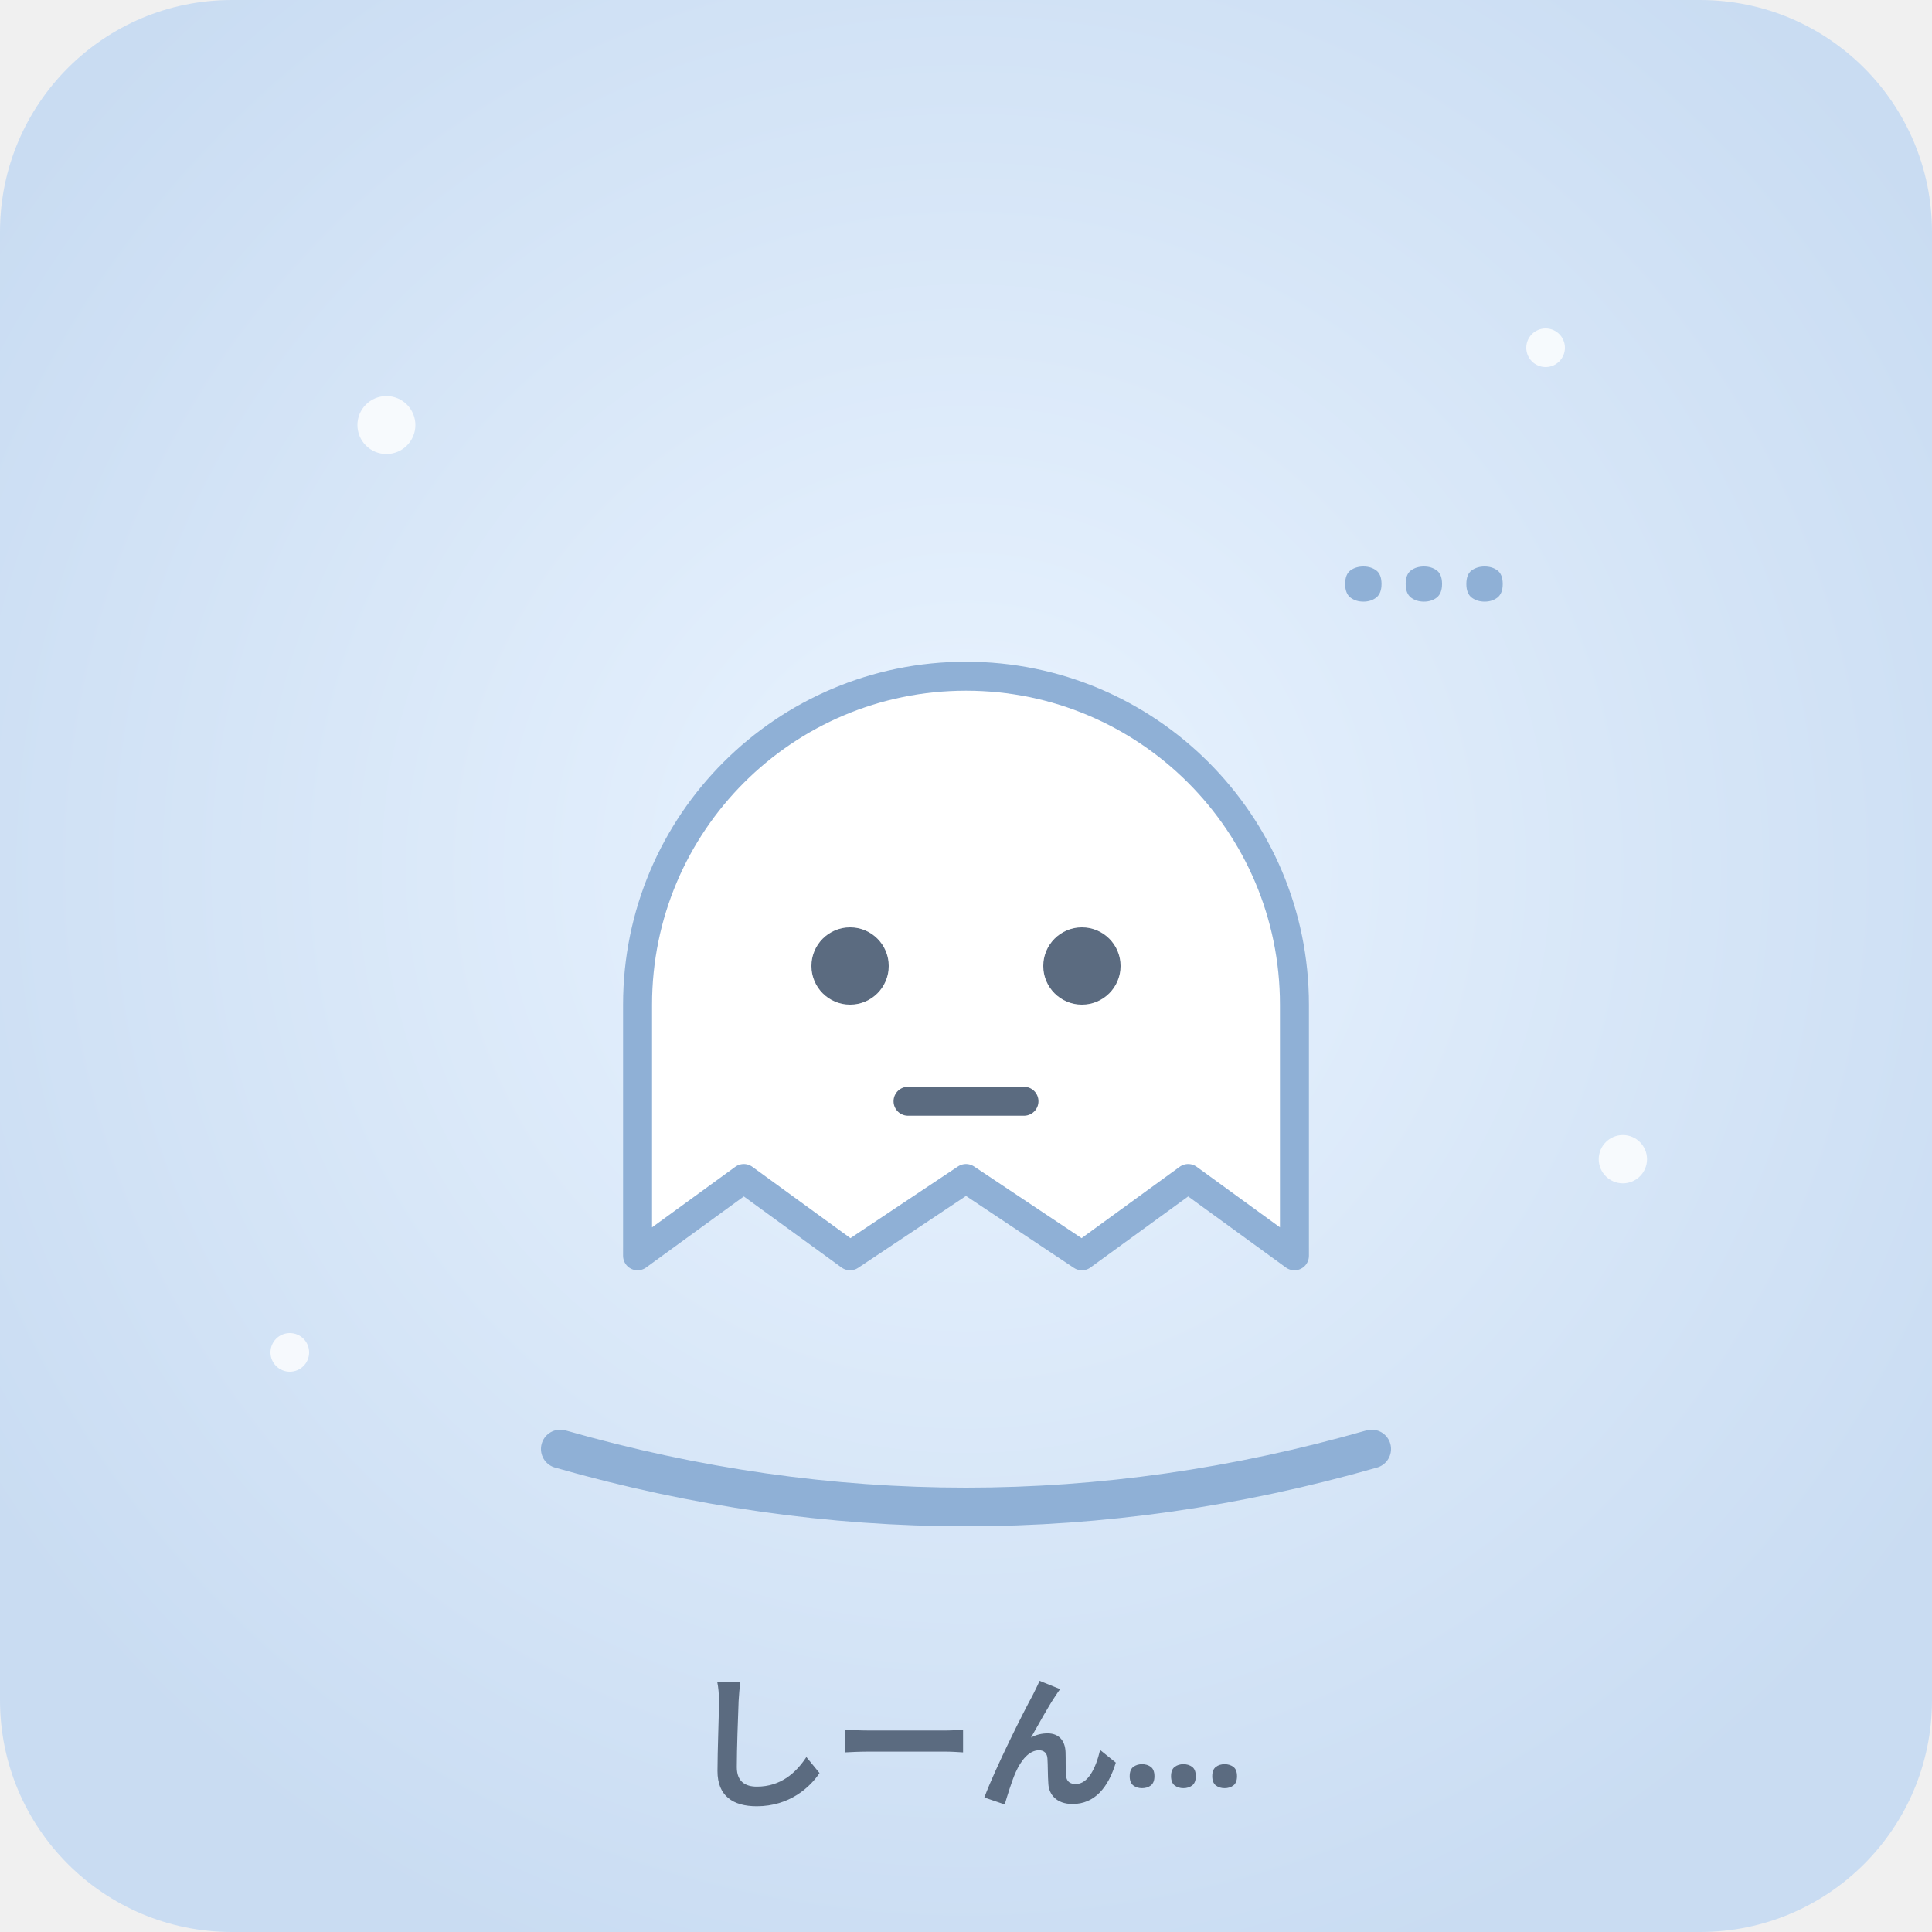
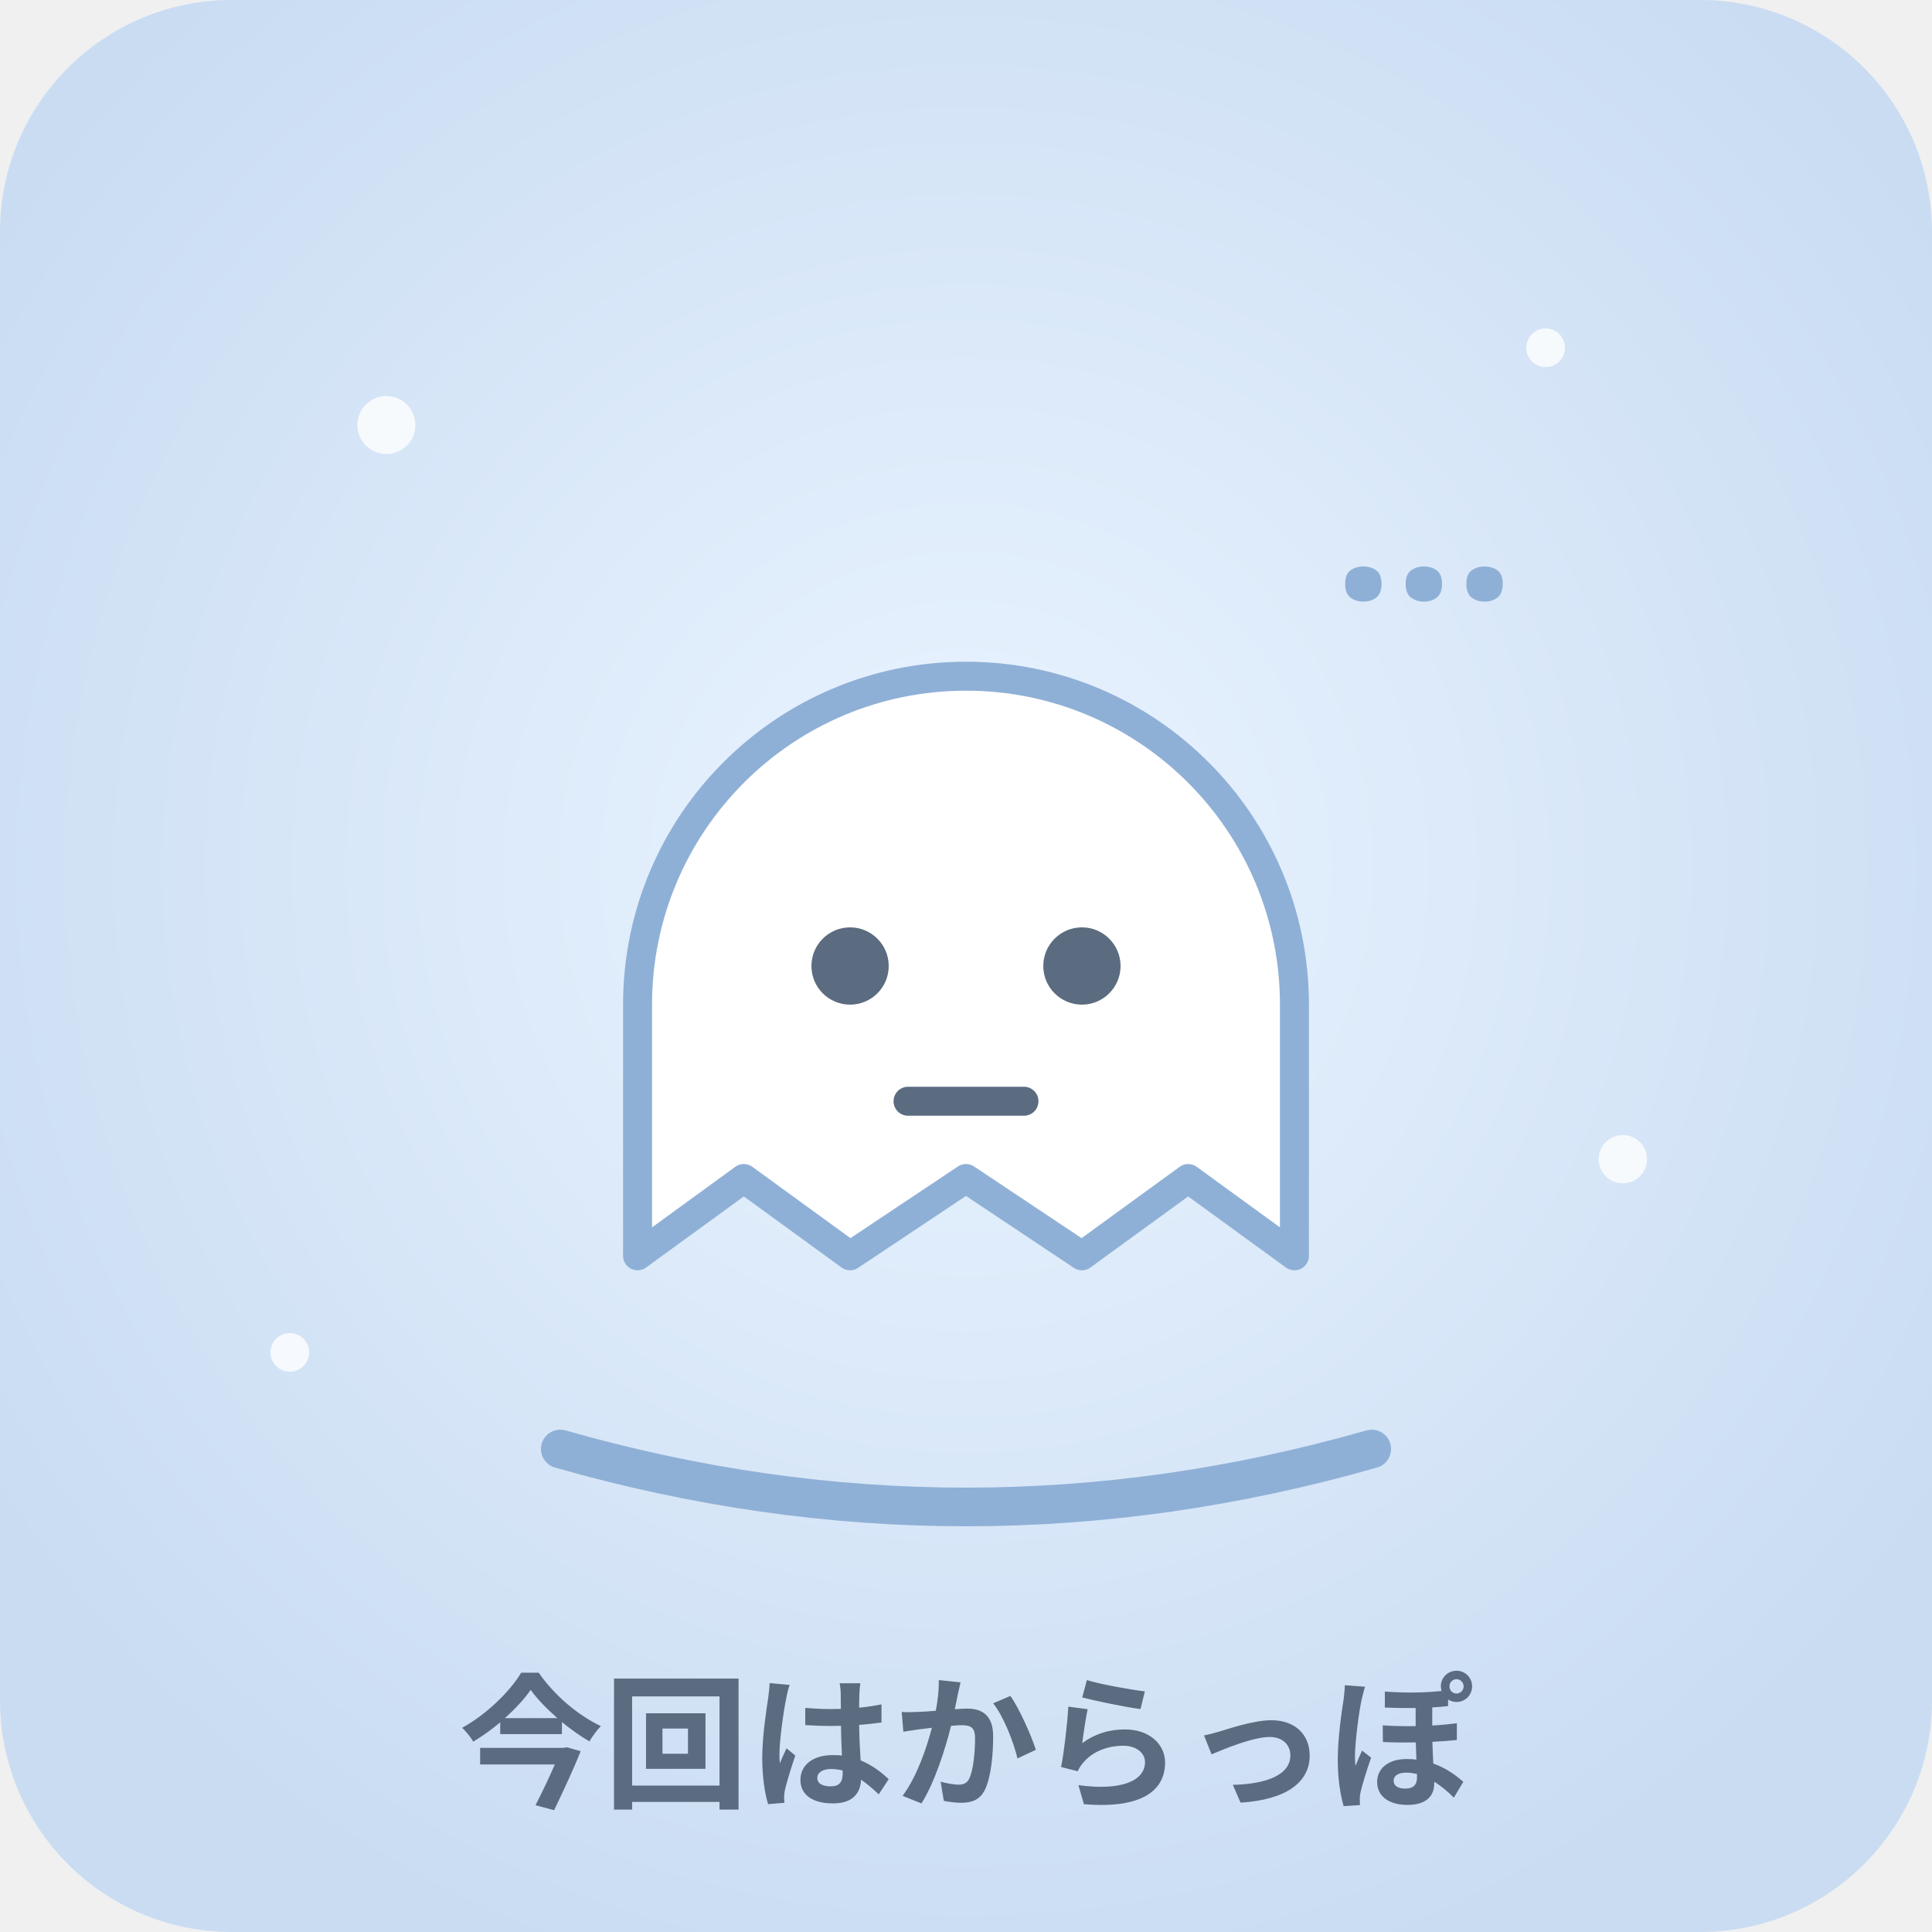
- <svg xmlns="http://www.w3.org/2000/svg" viewBox="0 0 200 200" width="200" height="200" role="img" aria-label="何もいなかった(また来てね)">
+ <svg xmlns="http://www.w3.org/2000/svg" viewBox="0 0 200 200" width="200" height="200" role="img" aria-label="今回は何も出なかった">
  <defs>
    <radialGradient id="ng" cx="0.5" cy="0.45" r="0.6">
      <stop offset="0" stop-color="#EAF4FF" />
      <stop offset="1" stop-color="#C9DCF2" />
    </radialGradient>
  </defs>
  <rect width="200" height="200" rx="24" fill="url(#ng)" />
  <g fill="#FFFFFF" opacity="0.8">
    <circle cx="40" cy="44" r="3" />
    <circle cx="160" cy="36" r="2" />
    <circle cx="168" cy="120" r="2.5" />
    <circle cx="30" cy="140" r="2" />
  </g>
  <path d="M58 150 Q100 162 142 150" fill="none" stroke="#8FB0D6" stroke-width="4" stroke-linecap="round" />
  <g transform="translate(100 104)">
    <path d="M-34 0 a34 34 0 0 1 68 0 v26 l-11 -8 l-11 8 l-12 -8 l-12 8 l-11 -8 l-11 8 Z" fill="#FFFFFF" stroke="#8FB0D6" stroke-width="3" stroke-linejoin="round" />
    <circle cx="-12" cy="-4" r="4" fill="#5B6B80" />
    <circle cx="12" cy="-4" r="4" fill="#5B6B80" />
    <path d="M-6 10 h12" stroke="#5B6B80" stroke-width="3" stroke-linecap="round" />
  </g>
  <g fill="#8FB0D6" font-family="sans-serif" font-weight="900">
    <text x="138" y="62" font-size="22">…</text>
  </g>
-   <text x="100" y="186" text-anchor="middle" font-family="sans-serif" font-size="15" font-weight="700" fill="#5B6B80">しーん…</text>
+   <text x="100" y="186" text-anchor="middle" font-family="sans-serif" font-size="15" font-weight="700" fill="#5B6B80">今回はからっぽ</text>
</svg>
